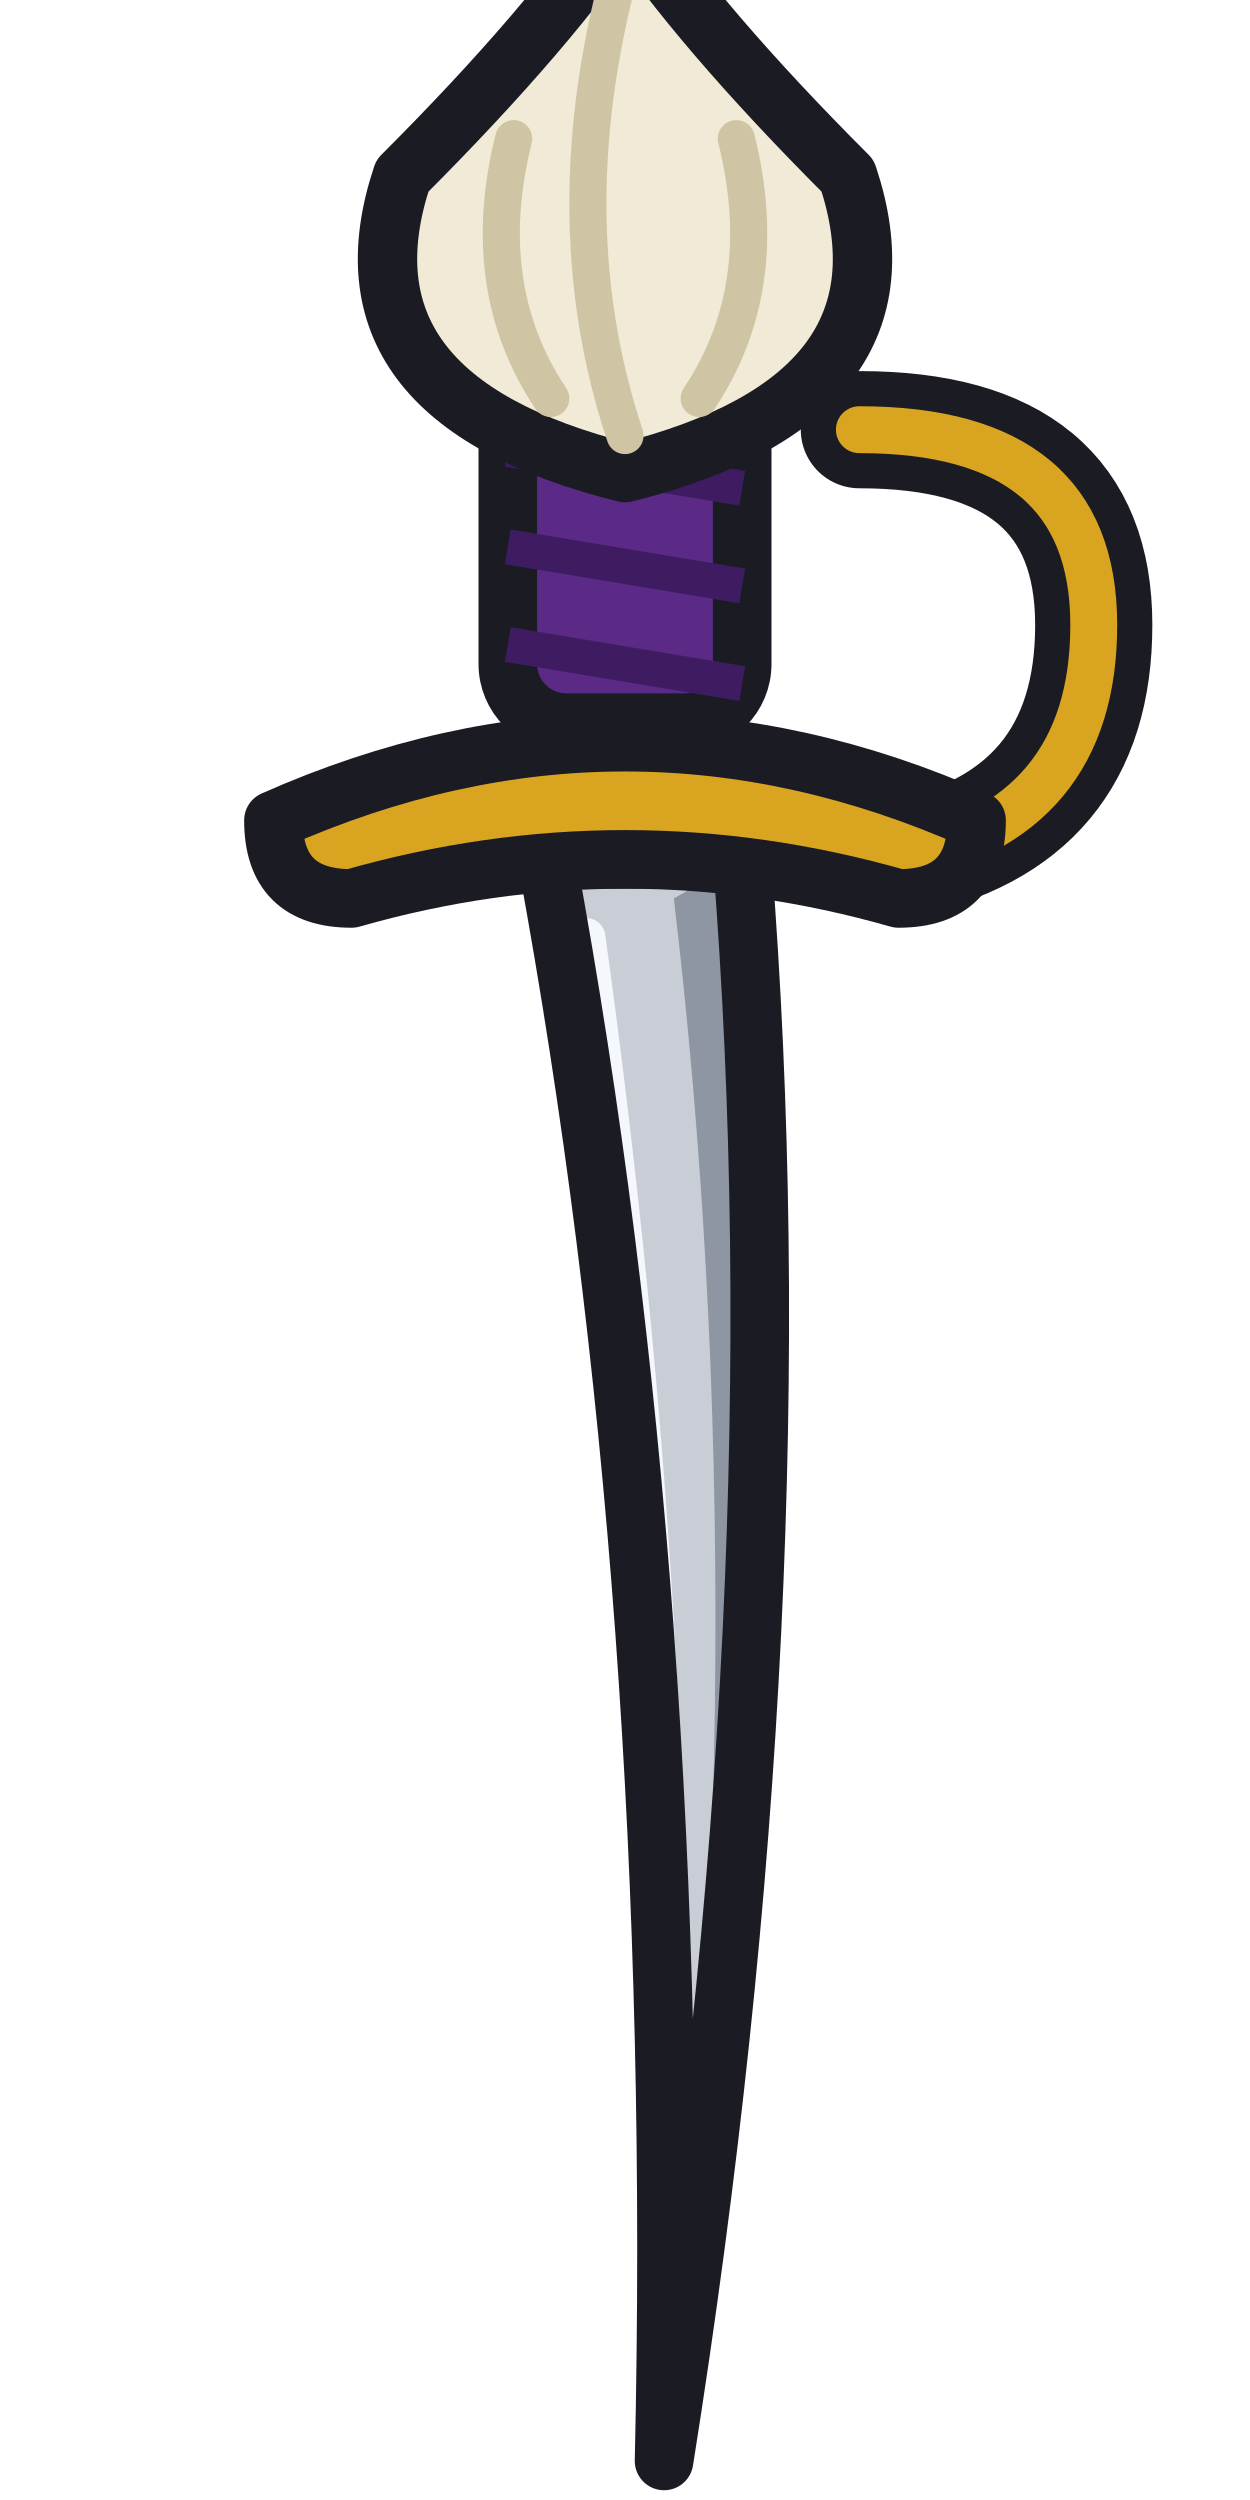
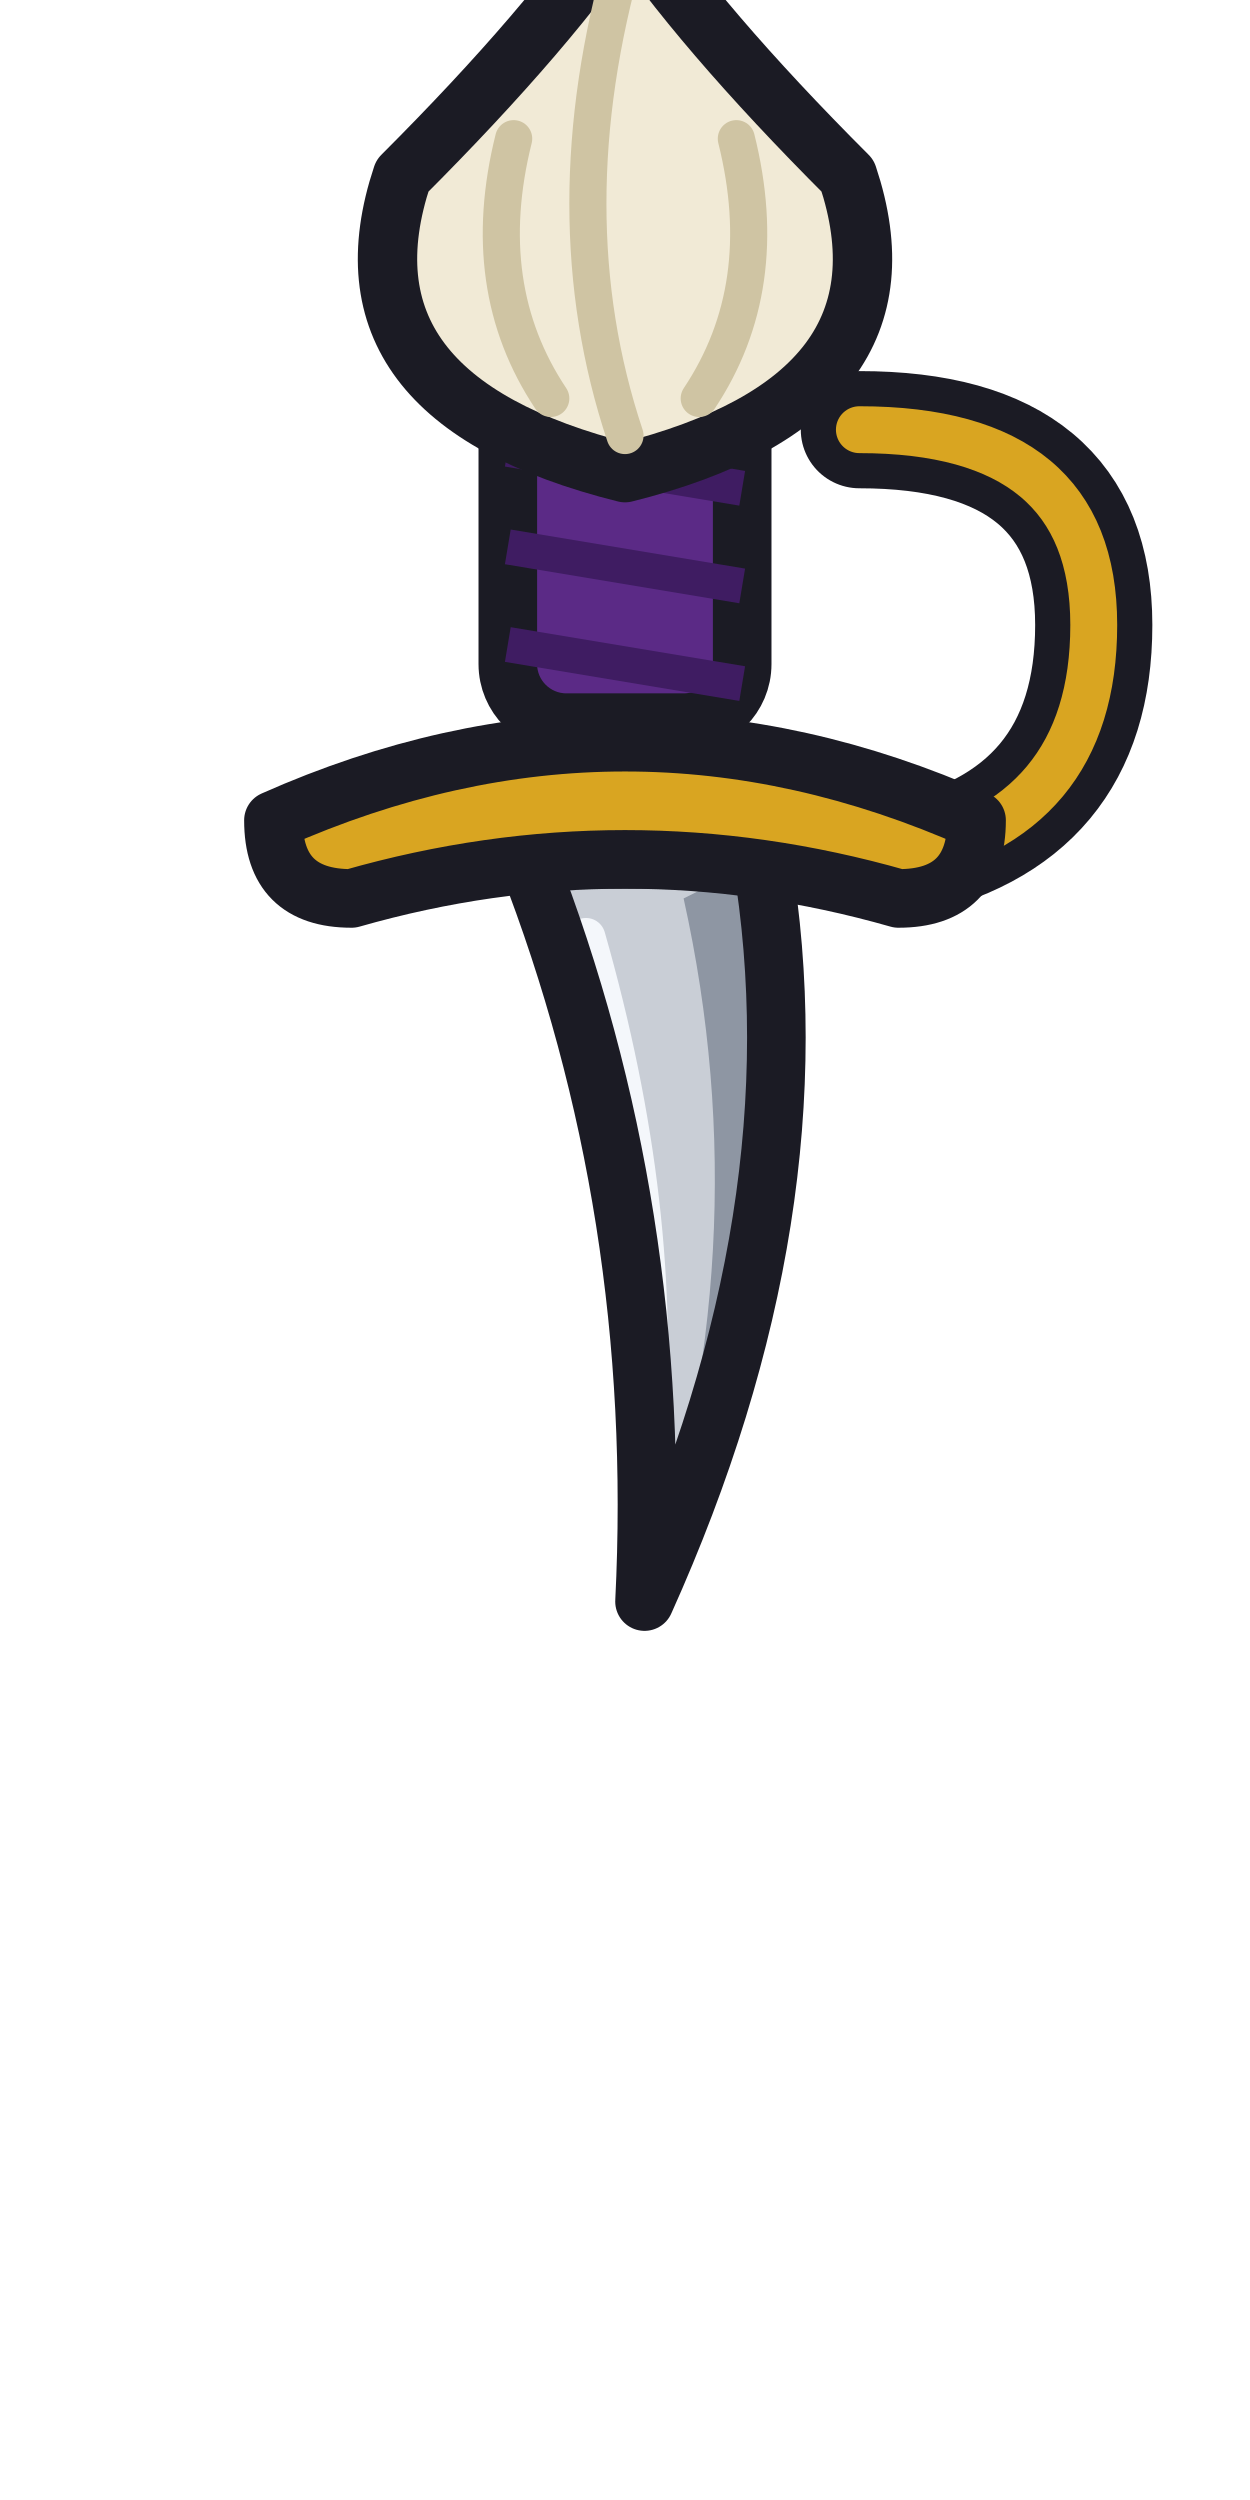
<svg xmlns="http://www.w3.org/2000/svg" width="64" height="128" viewBox="0 0 64 128">
-   <path d="M28 44 Q35 82 34 126 Q41 82 38 44 Z" fill="#c9ced6" />
-   <path d="M38 44 Q41 82 34 126 Q39 84 34.5 46 Z" fill="#8e96a3" />
-   <path d="M30 48 Q35 84 34 116" fill="none" stroke="#f4f7fb" stroke-width="2" stroke-linecap="round" />
-   <path d="M28 44 Q35 82 34 126 Q41 82 38 44 Z" fill="none" stroke="#1b1b24" stroke-width="3" stroke-linejoin="round" stroke-linecap="round" />
+   <path d="M27 44 Q34 62 33 82 Q42 62 39 44 Z" fill="#c9ced6" />
+   <path d="M39 44 Q42 62 33 82 Q39 64 35 46 Z" fill="#8e96a3" />
+   <path d="M30 48 Q34 62 33 74" fill="none" stroke="#f4f7fb" stroke-width="2" stroke-linecap="round" />
+   <path d="M27 44 Q34 62 33 82 Q42 62 39 44 Z" fill="none" stroke="#1b1b24" stroke-width="3" stroke-linejoin="round" stroke-linecap="round" />
  <rect x="26" y="19" width="12" height="18" rx="3" fill="#5b2a86" stroke="#1b1b24" stroke-width="3" stroke-linejoin="round" stroke-linecap="round" />
  <path d="M26 23 L38 25 M26 28 L38 30 M26 33 L38 35" fill="none" stroke="#3f1c62" stroke-width="1.8" />
  <path d="M46 44 Q56 42 56 32 Q56 22 44 22" fill="none" stroke="#1b1b24" stroke-width="6" stroke-linecap="round" />
  <path d="M46 44 Q56 42 56 32 Q56 22 44 22" fill="none" stroke="#d9a521" stroke-width="2.4" stroke-linecap="round" />
  <path d="M14 42 Q32 34 50 42 Q50 46 46 46 Q32 42 18 46 Q14 46 14 42 Z" fill="#d9a521" stroke="#1b1b24" stroke-width="3" stroke-linejoin="round" stroke-linecap="round" />
  <g transform="translate(32 9) scale(1.9)">
    <path d="M0 -7 Q-2 -4 -6 0 Q-8 6 0 8 Q8 6 6 0 Q2 -4 0 -7 Z" fill="#f1ead6" stroke="#1b1b24" stroke-width="1.6" stroke-linejoin="round" />
    <path d="M0 -6 Q-2 1 0 7 M-3 -1 Q-4 3 -2 6 M3 -1 Q4 3 2 6" fill="none" stroke="#cfc4a3" stroke-width="1" stroke-linecap="round" />
  </g>
</svg>
